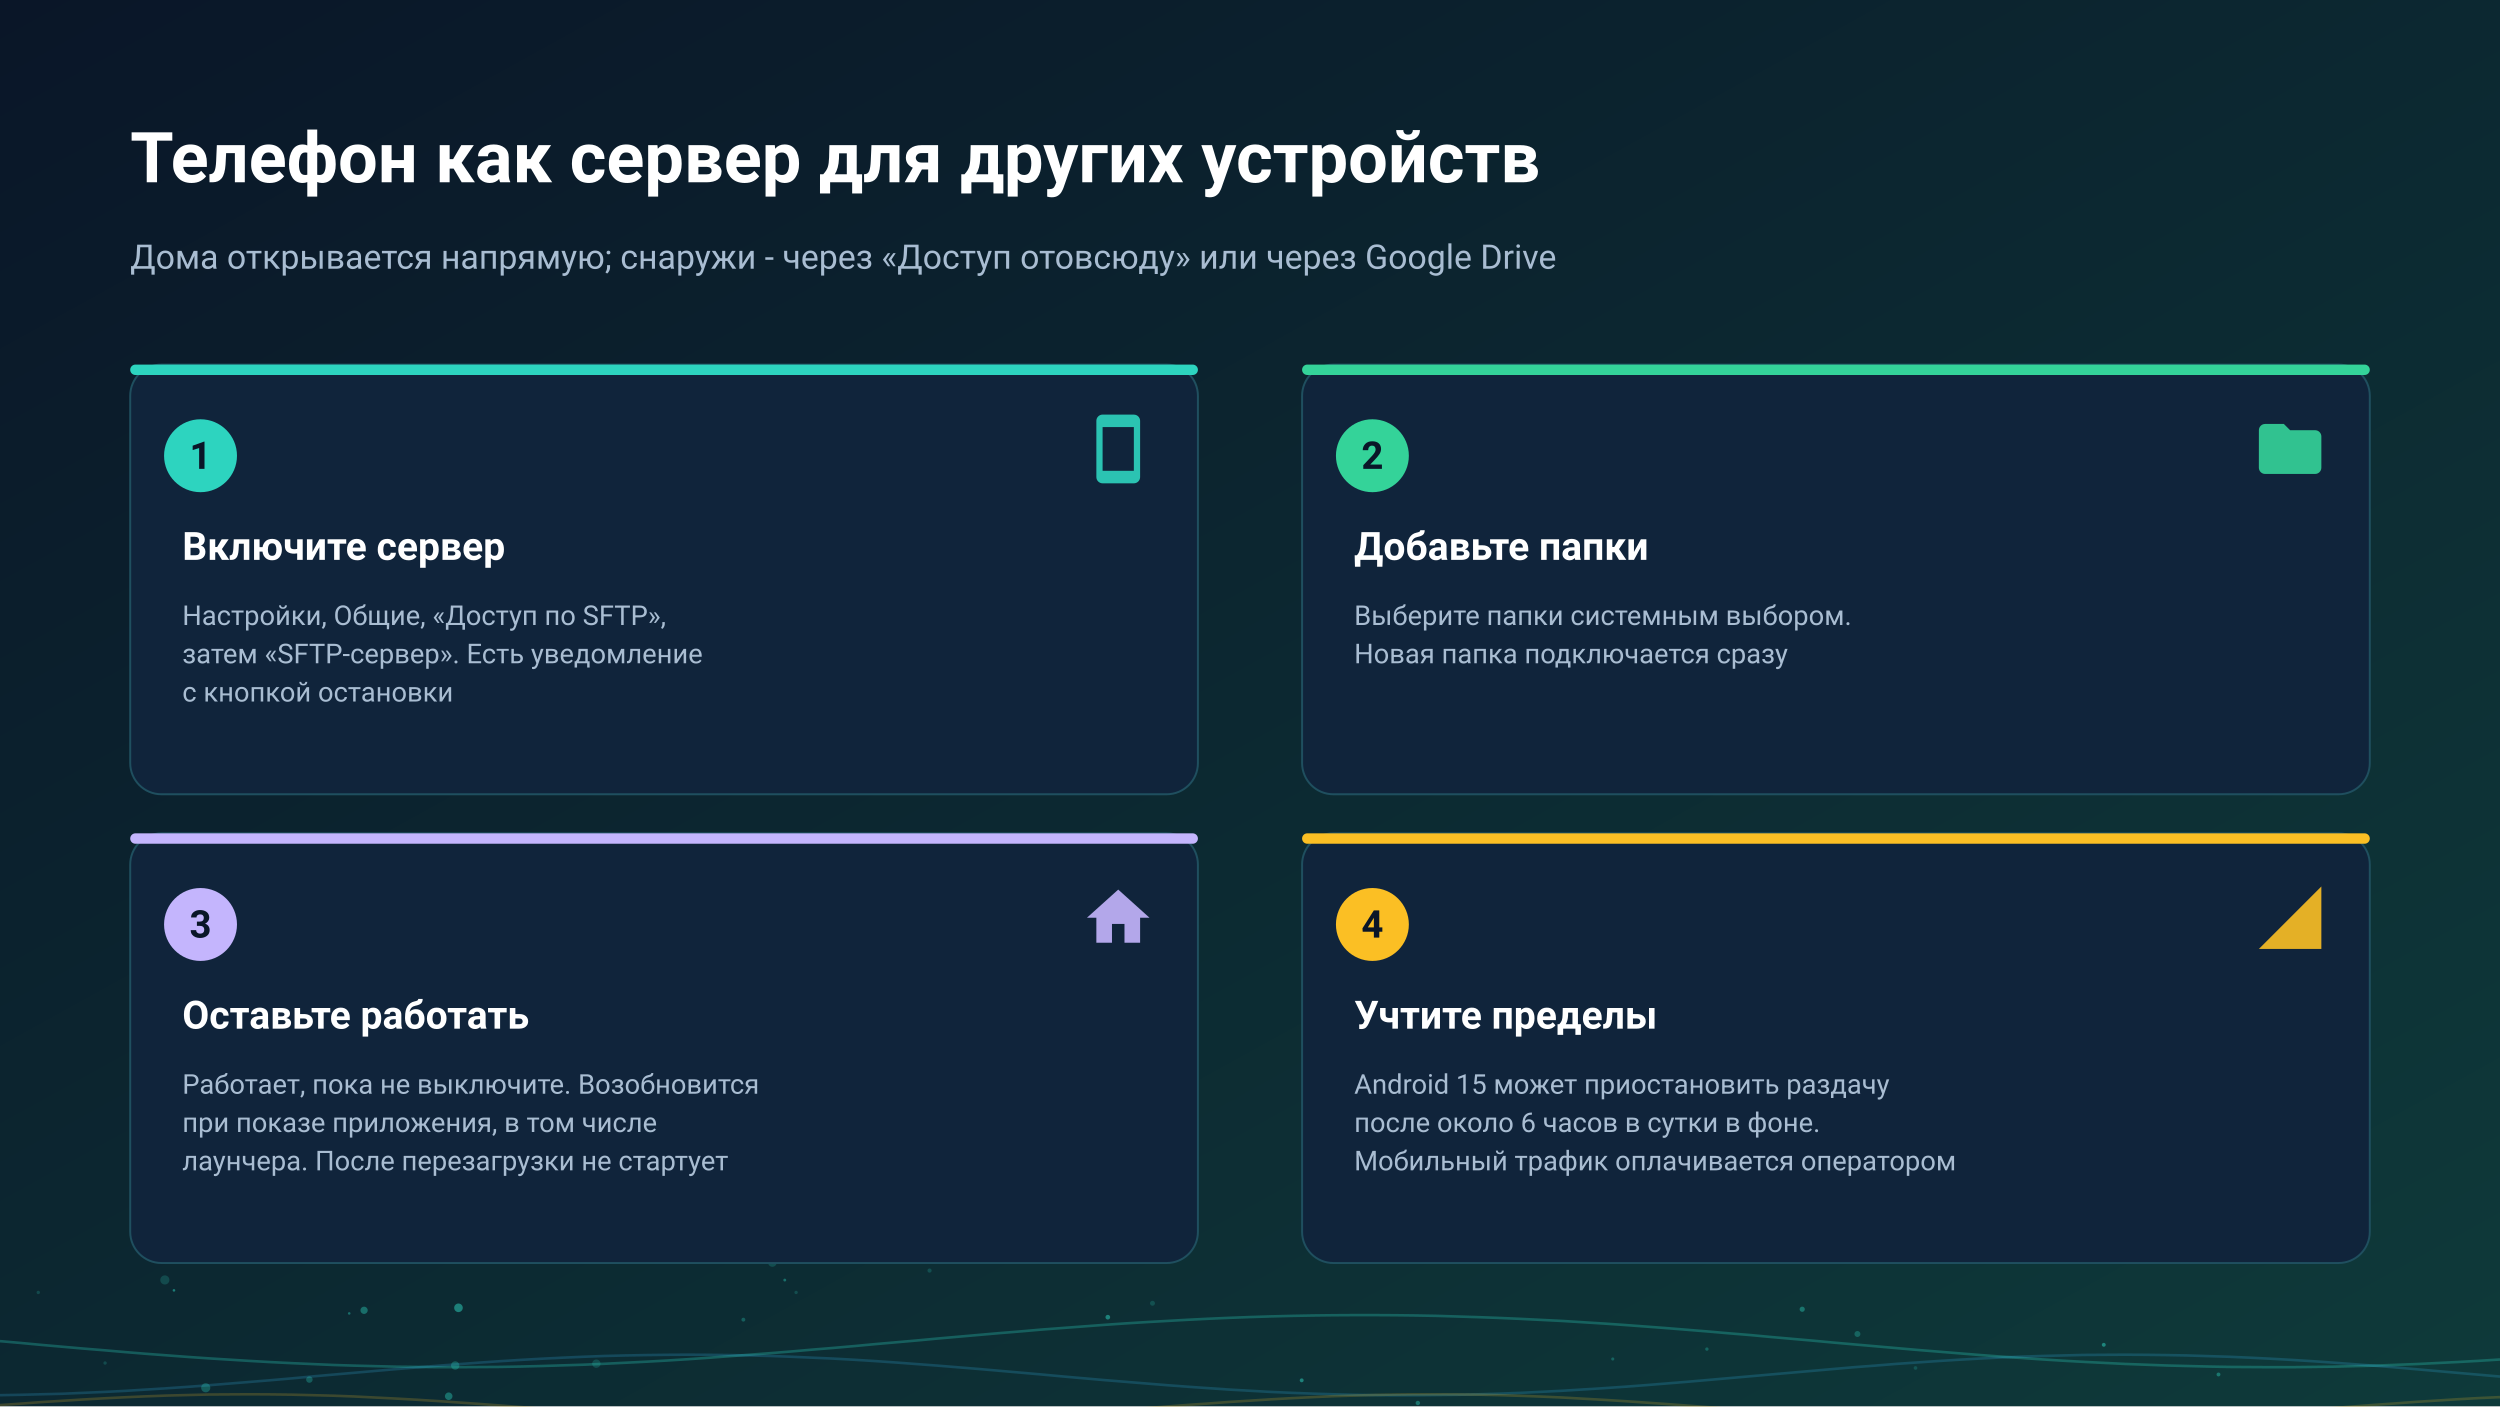
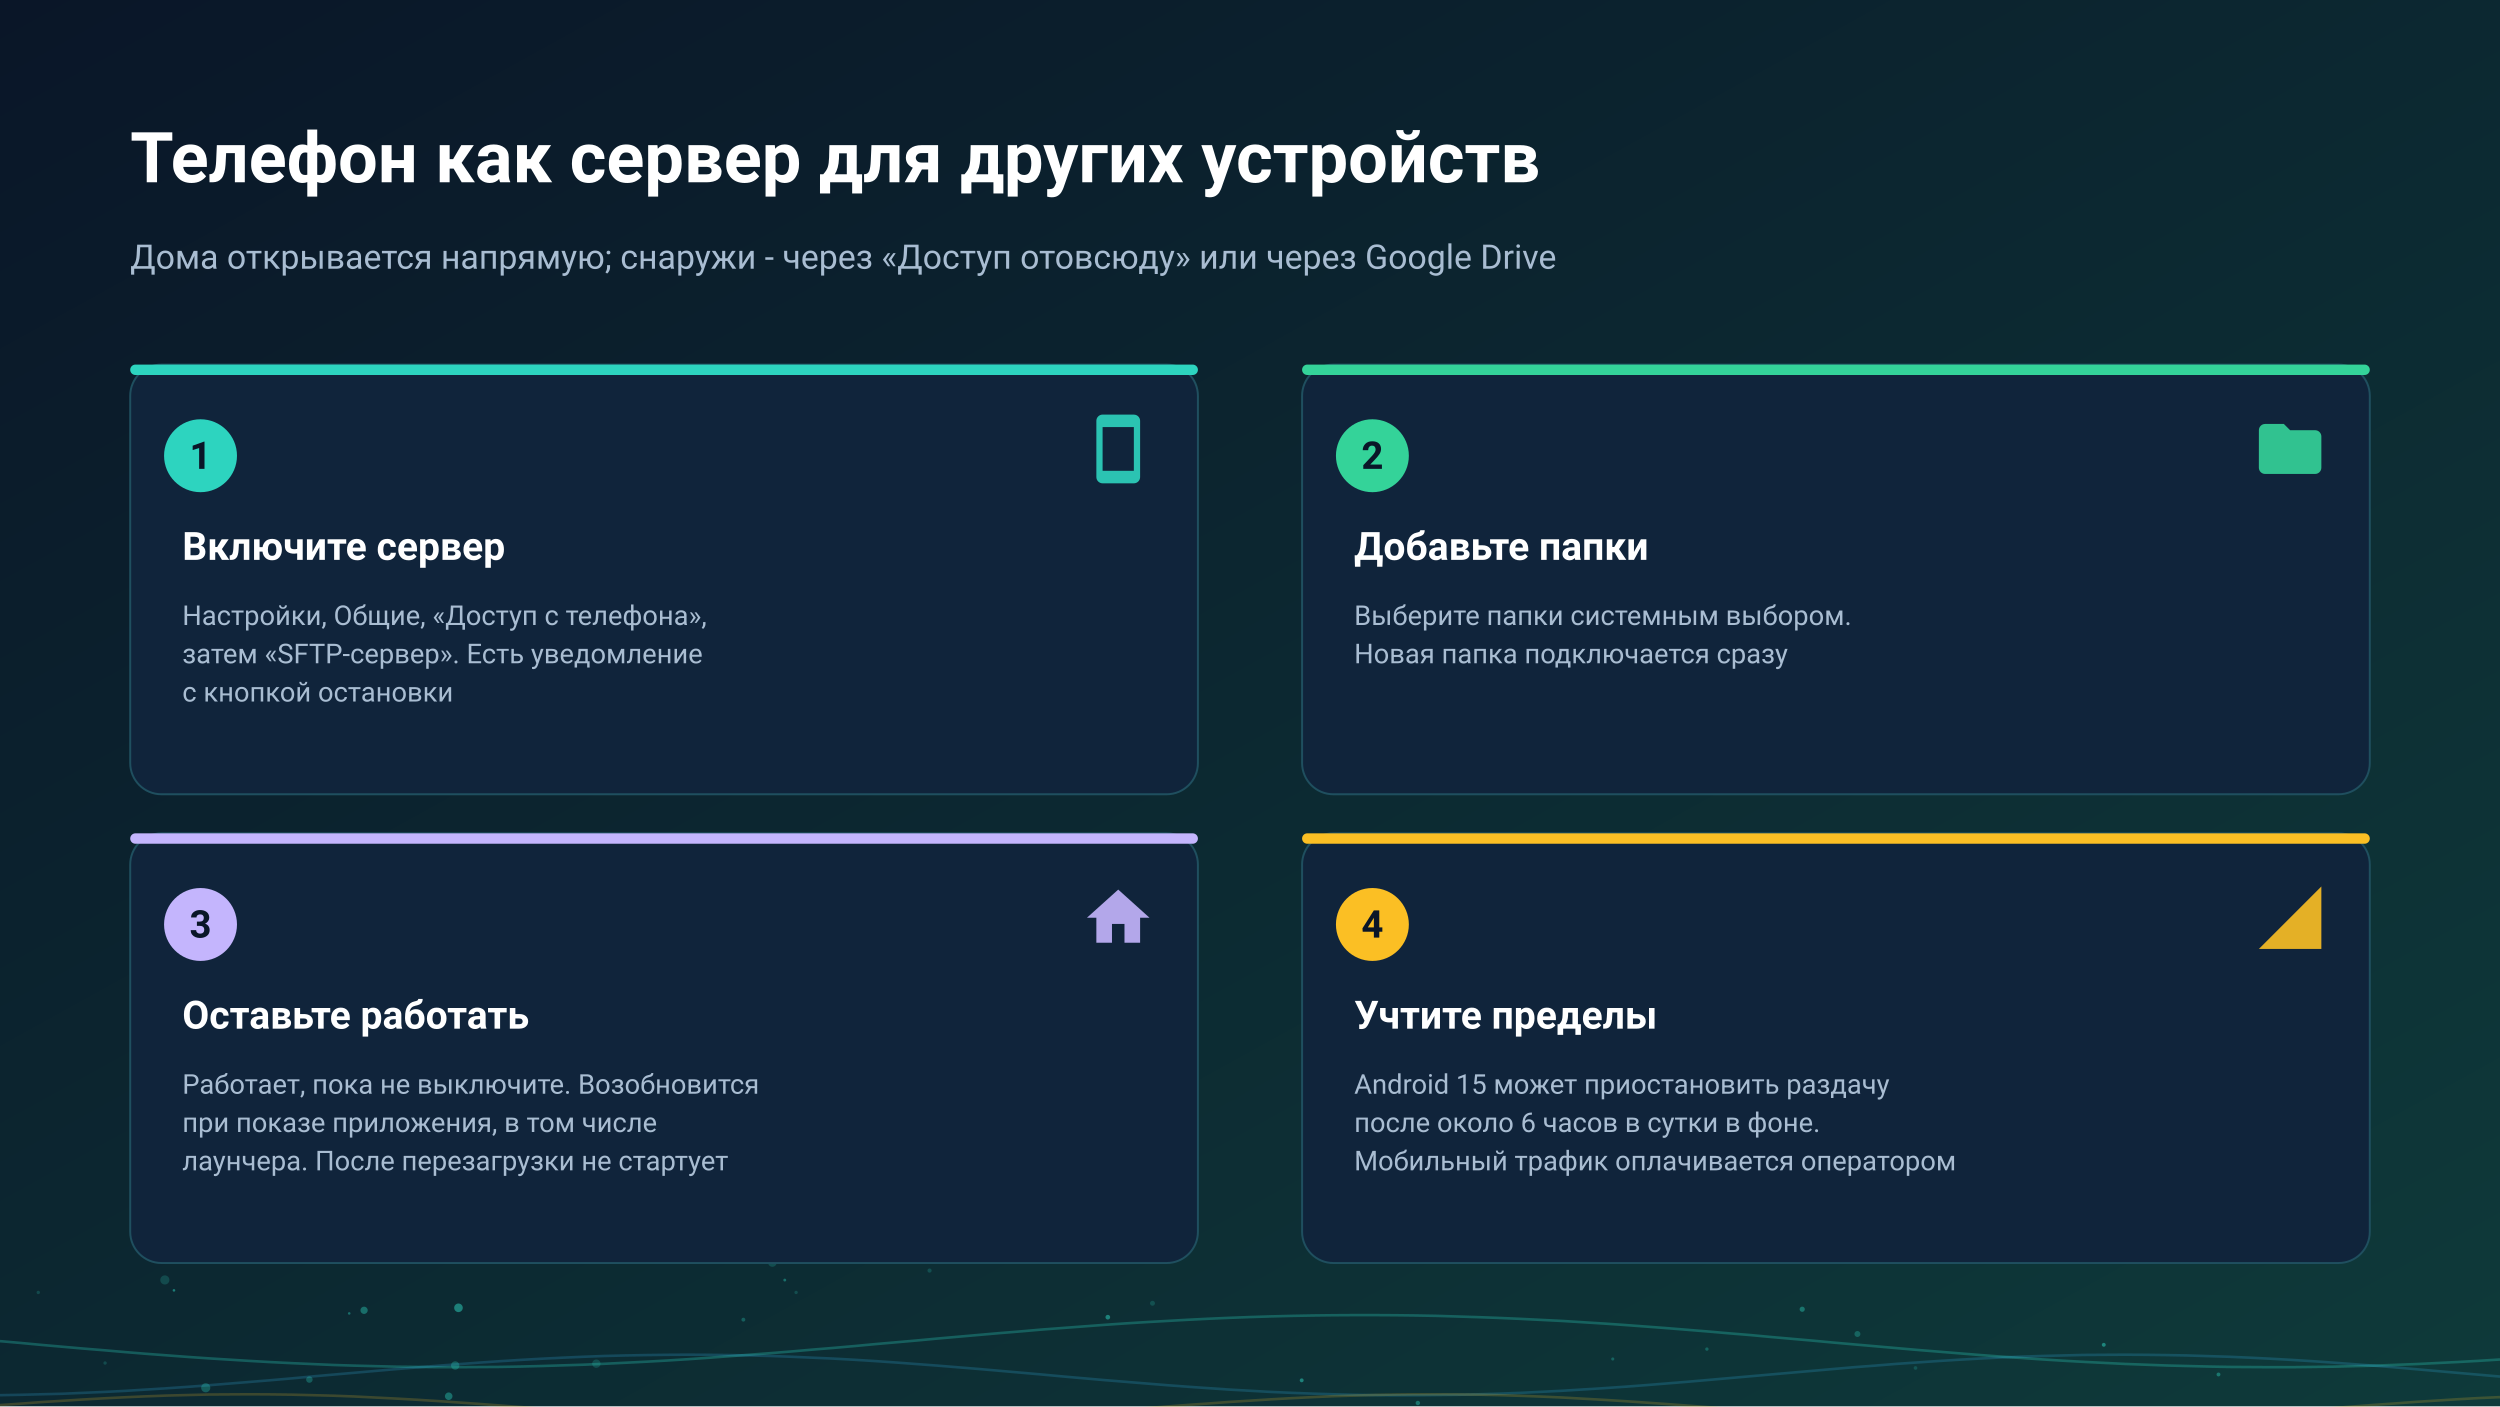
<svg xmlns="http://www.w3.org/2000/svg" viewBox="0 0 1920 1080" width="1920" height="1080" role="img" aria-labelledby="t d" lang="ru">
  <defs>
    <marker id="arr-control" viewBox="0 0 10 10" refX="8.5" refY="5" markerWidth="7" markerHeight="7" orient="auto">
      <path d="M0 0L10 5L0 10z" fill="#38bdf8" />
    </marker>
    <marker id="arr-control-s" viewBox="0 0 10 10" refX="1.5" refY="5" markerWidth="7" markerHeight="7" orient="auto">
      <path d="M10 0L0 5L10 10z" fill="#38bdf8" />
    </marker>
    <marker id="arr-tunnel" viewBox="0 0 10 10" refX="8.5" refY="5" markerWidth="7" markerHeight="7" orient="auto">
      <path d="M0 0L10 5L0 10z" fill="#34d399" />
    </marker>
    <marker id="arr-tunnel-s" viewBox="0 0 10 10" refX="1.5" refY="5" markerWidth="7" markerHeight="7" orient="auto">
      <path d="M10 0L0 5L10 10z" fill="#34d399" />
    </marker>
    <marker id="arr-media" viewBox="0 0 10 10" refX="8.5" refY="5" markerWidth="7" markerHeight="7" orient="auto">
      <path d="M0 0L10 5L0 10z" fill="#fbbf24" />
    </marker>
    <marker id="arr-media-s" viewBox="0 0 10 10" refX="1.5" refY="5" markerWidth="7" markerHeight="7" orient="auto">
      <path d="M10 0L0 5L10 10z" fill="#fbbf24" />
    </marker>
    <marker id="arr-lan" viewBox="0 0 10 10" refX="8.5" refY="5" markerWidth="7" markerHeight="7" orient="auto">
      <path d="M0 0L10 5L0 10z" fill="#c4b5fd" />
    </marker>
    <marker id="arr-lan-s" viewBox="0 0 10 10" refX="1.5" refY="5" markerWidth="7" markerHeight="7" orient="auto">
      <path d="M10 0L0 5L10 10z" fill="#c4b5fd" />
    </marker>
    <marker id="arr-danger" viewBox="0 0 10 10" refX="8.5" refY="5" markerWidth="7" markerHeight="7" orient="auto">
      <path d="M0 0L10 5L0 10z" fill="#fca5a5" />
    </marker>
    <marker id="arr-danger-s" viewBox="0 0 10 10" refX="1.5" refY="5" markerWidth="7" markerHeight="7" orient="auto">
      <path d="M10 0L0 5L10 10z" fill="#fca5a5" />
    </marker>
    <marker id="arr-server" viewBox="0 0 10 10" refX="8.5" refY="5" markerWidth="7" markerHeight="7" orient="auto">
      <path d="M0 0L10 5L0 10z" fill="#2dd4bf" />
    </marker>
    <marker id="arr-server-s" viewBox="0 0 10 10" refX="1.5" refY="5" markerWidth="7" markerHeight="7" orient="auto">
      <path d="M10 0L0 5L10 10z" fill="#2dd4bf" />
    </marker>
    <marker id="arr-muted" viewBox="0 0 10 10" refX="8.5" refY="5" markerWidth="7" markerHeight="7" orient="auto">
      <path d="M0 0L10 5L0 10z" fill="#a9bdd2" />
    </marker>
    <marker id="arr-muted-s" viewBox="0 0 10 10" refX="1.5" refY="5" markerWidth="7" markerHeight="7" orient="auto">
      <path d="M10 0L0 5L10 10z" fill="#a9bdd2" />
    </marker>
    <marker id="arr-text" viewBox="0 0 10 10" refX="8.5" refY="5" markerWidth="7" markerHeight="7" orient="auto">
      <path d="M0 0L10 5L0 10z" fill="#ffffff" />
    </marker>
    <marker id="arr-text-s" viewBox="0 0 10 10" refX="1.5" refY="5" markerWidth="7" markerHeight="7" orient="auto">
      <path d="M10 0L0 5L10 10z" fill="#ffffff" />
    </marker>
    <filter id="soft" x="-20%" y="-20%" width="140%" height="140%">
      <feDropShadow dx="0" dy="4" stdDeviation="8" flood-color="#000" flood-opacity="0.18" />
    </filter>
    <filter id="glow" x="-50%" y="-50%" width="200%" height="200%">
      <feGaussianBlur stdDeviation="14" />
    </filter>
    <linearGradient id="bgGrad" x1="0" y1="0" x2="1" y2="1">
      <stop offset="0" stop-color="#0a1628" />
      <stop offset="1" stop-color="#0e3a3a" />
    </linearGradient>
    <radialGradient id="hub" cx="0.5" cy="0.5" r="0.5">
      <stop offset="0" stop-color="#2dd4bf" stop-opacity="0.55" />
      <stop offset="1" stop-color="#2dd4bf" stop-opacity="0" />
    </radialGradient>
  </defs>
  <rect width="1920" height="1080" fill="url(#bgGrad)" />
  <g aria-hidden="true">
    <polyline points="0 1030 16 1031.4 32 1032.9 48 1034.3 64 1035.7 80 1037 96 1038.4 112 1039.7 128 1040.9 144 1042.1 160 1043.2 176 1044.2 192 1045.2 208 1046.1 224 1046.9 240 1047.6 256 1048.3 272 1048.8 288 1049.2 304 1049.6 320 1049.8 336 1050 352 1050 368 1049.9 384 1049.8 400 1049.5 416 1049.1 432 1048.6 448 1048.1 464 1047.4 480 1046.6 496 1045.8 512 1044.9 528 1043.9 544 1042.8 560 1041.6 576 1040.4 592 1039.2 608 1037.9 624 1036.5 640 1035.2 656 1033.8 672 1032.3 688 1030.9 704 1029.5 720 1028 736 1026.6 752 1025.2 768 1023.8 784 1022.5 800 1021.1 816 1019.9 832 1018.7 848 1017.5 864 1016.4 880 1015.4 896 1014.5 912 1013.6 928 1012.8 944 1012.1 960 1011.5 976 1011 992 1010.6 1008 1010.3 1024 1010.1 1040 1010 1056 1010 1072 1010.1 1088 1010.3 1104 1010.6 1120 1011.1 1136 1011.6 1152 1012.2 1168 1012.9 1184 1013.7 1200 1014.5 1216 1015.5 1232 1016.5 1248 1017.6 1264 1018.8 1280 1020 1296 1021.3 1312 1022.6 1328 1024 1344 1025.3 1360 1026.8 1376 1028.2 1392 1029.6 1408 1031.1 1424 1032.5 1440 1033.9 1456 1035.3 1472 1036.7 1488 1038 1504 1039.3 1520 1040.6 1536 1041.8 1552 1042.9 1568 1044 1584 1045 1600 1045.9 1616 1046.7 1632 1047.5 1648 1048.1 1664 1048.7 1680 1049.1 1696 1049.5 1712 1049.8 1728 1049.9 1744 1050 1760 1050 1776 1049.8 1792 1049.6 1808 1049.2 1824 1048.8 1840 1048.2 1856 1047.6 1872 1046.8 1888 1046 1904 1045.1 1920 1044.1" fill="none" stroke="#2dd4bf" stroke-width="2" opacity="0.3" />
    <polyline points="0 1071.5 16 1071.2 32 1070.8 48 1070.4 64 1069.7 80 1069 96 1068.2 112 1067.2 128 1066.2 144 1065.1 160 1063.9 176 1062.6 192 1061.3 208 1060 224 1058.6 240 1057.1 256 1055.7 272 1054.3 288 1052.9 304 1051.5 320 1050.2 336 1048.9 352 1047.7 368 1046.5 384 1045.4 400 1044.4 416 1043.5 432 1042.7 448 1042 464 1041.4 480 1041 496 1040.7 512 1040.5 528 1040.4 544 1040.5 560 1040.7 576 1041 592 1041.4 608 1042 624 1042.7 640 1043.4 656 1044.3 672 1045.3 688 1046.4 704 1047.6 720 1048.8 736 1050.1 752 1051.4 768 1052.8 784 1054.2 800 1055.6 816 1057.1 832 1058.5 848 1059.9 864 1061.2 880 1062.5 896 1063.8 912 1065 928 1066.1 944 1067.2 960 1068.1 976 1069 992 1069.7 1008 1070.3 1024 1070.8 1040 1071.2 1056 1071.5 1072 1071.6 1088 1071.6 1104 1071.4 1120 1071.2 1136 1070.8 1152 1070.3 1168 1069.7 1184 1068.9 1200 1068.1 1216 1067.1 1232 1066.1 1248 1065 1264 1063.8 1280 1062.5 1296 1061.2 1312 1059.8 1328 1058.4 1344 1057 1360 1055.6 1376 1054.2 1392 1052.8 1408 1051.4 1424 1050 1440 1048.8 1456 1047.5 1472 1046.4 1488 1045.3 1504 1044.3 1520 1043.4 1536 1042.6 1552 1041.9 1568 1041.4 1584 1041 1600 1040.6 1616 1040.5 1632 1040.4 1648 1040.5 1664 1040.7 1680 1041 1696 1041.5 1712 1042 1728 1042.7 1744 1043.5 1760 1044.4 1776 1045.4 1792 1046.5 1808 1047.7 1824 1048.9 1840 1050.2 1856 1051.6 1872 1053 1888 1054.4 1904 1055.8 1920 1057.2" fill="none" stroke="#38bdf8" stroke-width="2" opacity="0.2" />
    <polyline points="0 1079.1 16 1078 32 1076.8 48 1075.8 64 1074.8 80 1073.9 96 1073.1 112 1072.4 128 1071.8 144 1071.4 160 1071 176 1070.9 192 1070.8 208 1070.9 224 1071.1 240 1071.5 256 1071.9 272 1072.5 288 1073.3 304 1074.1 320 1075 336 1076 352 1077.1 368 1078.2 384 1079.4 400 1080.6 416 1081.9 432 1083.1 448 1084.3 464 1085.5 480 1086.7 496 1087.8 512 1088.8 528 1089.7 544 1090.6 560 1091.3 576 1091.9 592 1092.4 608 1092.8 624 1093.1 640 1093.2 656 1093.2 672 1093 688 1092.7 704 1092.3 720 1091.8 736 1091.1 752 1090.3 768 1089.4 784 1088.5 800 1087.4 816 1086.3 832 1085.1 848 1083.9 864 1082.7 880 1081.5 896 1080.2 912 1079 928 1077.9 944 1076.7 960 1075.7 976 1074.7 992 1073.8 1008 1073 1024 1072.3 1040 1071.8 1056 1071.3 1072 1071 1088 1070.8 1104 1070.8 1120 1070.9 1136 1071.1 1152 1071.5 1168 1072 1184 1072.6 1200 1073.3 1216 1074.2 1232 1075.1 1248 1076.1 1264 1077.2 1280 1078.3 1296 1079.5 1312 1080.7 1328 1082 1344 1083.2 1360 1084.4 1376 1085.6 1392 1086.8 1408 1087.8 1424 1088.9 1440 1089.8 1456 1090.6 1472 1091.4 1488 1092 1504 1092.5 1520 1092.9 1536 1093.1 1552 1093.2 1568 1093.2 1584 1093 1600 1092.7 1616 1092.3 1632 1091.7 1648 1091 1664 1090.2 1680 1089.4 1696 1088.4 1712 1087.3 1728 1086.2 1744 1085 1760 1083.8 1776 1082.6 1792 1081.4 1808 1080.1 1824 1078.9 1840 1077.8 1856 1076.6 1872 1075.6 1888 1074.6 1904 1073.7 1920 1073" fill="none" stroke="#fbbf24" stroke-width="2" opacity="0.2" />
    <circle cx="1825" cy="1105.3" r="3" fill="#2dd4bf" stroke="none" stroke-width="2" opacity="0.5" />
    <circle cx="1384.1" cy="1005.5" r="2" fill="#2dd4bf" stroke="none" stroke-width="2" opacity="0.4" />
    <circle cx="412.3" cy="1151.5" r="2.7" fill="#2dd4bf" stroke="none" stroke-width="2" opacity="0.3" />
    <circle cx="973.8" cy="1087.9" r="3.6" fill="#2dd4bf" stroke="none" stroke-width="2" opacity="0.3" />
    <circle cx="126.6" cy="983" r="3.5" fill="#2dd4bf" stroke="none" stroke-width="2" opacity="0.2" />
    <circle cx="279.6" cy="1006.3" r="2.8" fill="#2dd4bf" stroke="none" stroke-width="2" opacity="0.4" />
    <circle cx="1305.6" cy="1150.8" r="2.4" fill="#2dd4bf" stroke="none" stroke-width="2" opacity="0.5" />
    <circle cx="593.2" cy="969.6" r="3.3" fill="#2dd4bf" stroke="none" stroke-width="2" opacity="0.2" />
    <circle cx="611.4" cy="992.6" r="1.3" fill="#2dd4bf" stroke="none" stroke-width="2" opacity="0.2" />
    <circle cx="602.7" cy="983.1" r="1.1" fill="#2dd4bf" stroke="none" stroke-width="2" opacity="0.4" />
    <circle cx="349.6" cy="1048.7" r="3.2" fill="#2dd4bf" stroke="none" stroke-width="2" opacity="0.3" />
    <circle cx="344.6" cy="1072.3" r="2.9" fill="#2dd4bf" stroke="none" stroke-width="2" opacity="0.4" />
    <circle cx="237.6" cy="1059.5" r="2.5" fill="#2dd4bf" stroke="none" stroke-width="2" opacity="0.3" />
    <circle cx="1703.8" cy="1055.6" r="1.5" fill="#2dd4bf" stroke="none" stroke-width="2" opacity="0.4" />
    <circle cx="133.6" cy="991" r="1" fill="#2dd4bf" stroke="none" stroke-width="2" opacity="0.5" />
    <circle cx="1471.1" cy="1050.6" r="1.4" fill="#2dd4bf" stroke="none" stroke-width="2" opacity="0.2" />
    <circle cx="158" cy="1065.8" r="3.5" fill="#2dd4bf" stroke="none" stroke-width="2" opacity="0.3" />
    <circle cx="1032.2" cy="1112.8" r="3.5" fill="#2dd4bf" stroke="none" stroke-width="2" opacity="0.5" />
    <circle cx="268.2" cy="1008.7" r="1" fill="#2dd4bf" stroke="none" stroke-width="2" opacity="0.4" />
    <circle cx="885.1" cy="1000.9" r="1.9" fill="#2dd4bf" stroke="none" stroke-width="2" opacity="0.2" />
    <circle cx="420" cy="1141.9" r="3" fill="#2dd4bf" stroke="none" stroke-width="2" opacity="0.5" />
    <circle cx="1080.7" cy="1083.7" r="1.5" fill="#2dd4bf" stroke="none" stroke-width="2" opacity="0.5" />
    <circle cx="80.7" cy="1046.8" r="1.3" fill="#2dd4bf" stroke="none" stroke-width="2" opacity="0.2" />
    <circle cx="352.1" cy="1004.4" r="3.3" fill="#2dd4bf" stroke="none" stroke-width="2" opacity="0.5" />
    <circle cx="660.7" cy="1107.3" r="1.8" fill="#2dd4bf" stroke="none" stroke-width="2" opacity="0.4" />
    <circle cx="1238.6" cy="1043.7" r="1.2" fill="#2dd4bf" stroke="none" stroke-width="2" opacity="0.3" />
    <circle cx="1116.1" cy="1094.4" r="1.2" fill="#2dd4bf" stroke="none" stroke-width="2" opacity="0.4" />
    <circle cx="999.7" cy="1060.1" r="1.5" fill="#2dd4bf" stroke="none" stroke-width="2" opacity="0.5" />
    <circle cx="1699.6" cy="1145.4" r="2.4" fill="#2dd4bf" stroke="none" stroke-width="2" opacity="0.5" />
    <circle cx="1426.5" cy="1024.5" r="2.3" fill="#2dd4bf" stroke="none" stroke-width="2" opacity="0.3" />
    <circle cx="713.9" cy="975.8" r="1.6" fill="#2dd4bf" stroke="none" stroke-width="2" opacity="0.2" />
    <circle cx="1264.8" cy="1133.5" r="2.8" fill="#2dd4bf" stroke="none" stroke-width="2" opacity="0.5" />
    <circle cx="850.8" cy="1011.6" r="1.8" fill="#2dd4bf" stroke="none" stroke-width="2" opacity="0.5" />
    <circle cx="1831.8" cy="1102.6" r="2.1" fill="#2dd4bf" stroke="none" stroke-width="2" opacity="0.5" />
    <circle cx="1615.7" cy="1032.8" r="1.5" fill="#2dd4bf" stroke="none" stroke-width="2" opacity="0.5" />
    <circle cx="1088.9" cy="1077.5" r="1.7" fill="#2dd4bf" stroke="none" stroke-width="2" opacity="0.4" />
    <circle cx="570.9" cy="1013.5" r="1.5" fill="#2dd4bf" stroke="none" stroke-width="2" opacity="0.3" />
    <circle cx="1437.8" cy="944.6" r="3.4" fill="#2dd4bf" stroke="none" stroke-width="2" opacity="0.6" />
    <circle cx="467" cy="1136.6" r="1.6" fill="#2dd4bf" stroke="none" stroke-width="2" opacity="0.4" />
    <circle cx="471.5" cy="945.3" r="2.8" fill="#2dd4bf" stroke="none" stroke-width="2" opacity="0.5" />
    <circle cx="29.4" cy="992.6" r="1.3" fill="#2dd4bf" stroke="none" stroke-width="2" opacity="0.2" />
    <circle cx="458" cy="1047.3" r="3.2" fill="#2dd4bf" stroke="none" stroke-width="2" opacity="0.2" />
    <circle cx="960.1" cy="1115.3" r="1" fill="#2dd4bf" stroke="none" stroke-width="2" opacity="0.3" />
    <circle cx="383.1" cy="1084.4" r="3.2" fill="#2dd4bf" stroke="none" stroke-width="2" opacity="0.5" />
    <circle cx="1709.5" cy="1100.5" r="3" fill="#2dd4bf" stroke="none" stroke-width="2" opacity="0.3" />
    <circle cx="1310.9" cy="1036.1" r="1.3" fill="#2dd4bf" stroke="none" stroke-width="2" opacity="0.3" />
  </g>
  <text x="100" y="140" font-family="'Segoe UI', Roboto, 'Noto Sans', 'Helvetica Neue', Arial, sans-serif" font-size="54" font-weight="700" fill="#ffffff" text-anchor="start">
    <tspan x="100" dy="0">Телефон как сервер для других устройств</tspan>
  </text>
  <text x="100" y="206.4" font-family="'Segoe UI', Roboto, 'Noto Sans', 'Helvetica Neue', Arial, sans-serif" font-size="26" font-weight="400" fill="#a9bdd2" text-anchor="start">
    <tspan x="100" dy="0">Дома открывается напрямую; снаружи - через «Доступ отовсюду» или через Google Drive</tspan>
  </text>
  <rect x="100" y="280" width="820" height="330" rx="24" fill="#10243b" stroke="#1f4f5f" stroke-width="1.5" />
  <rect x="100" y="280" width="820" height="8" rx="4" fill="#2dd4bf" stroke="none" stroke-width="1.5" />
  <circle cx="154" cy="350" r="28" fill="#2dd4bf" stroke="none" stroke-width="2" />
  <text x="154" y="360.1" font-family="'Segoe UI', Roboto, 'Noto Sans', 'Helvetica Neue', Arial, sans-serif" font-size="29.4" font-weight="700" fill="#0a1628" text-anchor="middle">
    <tspan x="154" dy="0">1</tspan>
  </text>
  <g transform="translate(830 316) scale(2.4)" opacity="0.9">
    <path d="M17 1.01L7 1c-1.1 0-2 .9-2 2v18c0 1.1.9 2 2 2h10c1.1 0 2-.9 2-2V3c0-1.1-.9-1.99-2-1.99zM17 19H7V5h10v14z" fill="#2dd4bf" />
  </g>
  <text x="140" y="430" font-family="'Segoe UI', Roboto, 'Noto Sans', 'Helvetica Neue', Arial, sans-serif" font-size="30" font-weight="700" fill="#ffffff" text-anchor="start">
    <tspan x="140" dy="0">Включите сервер</tspan>
  </text>
  <text x="140" y="480" font-family="'Segoe UI', Roboto, 'Noto Sans', 'Helvetica Neue', Arial, sans-serif" font-size="21" font-weight="400" fill="#a9bdd2" text-anchor="start">
-     <tspan x="140" dy="0">Настройки, Общие, «Доступ по SFTP»,</tspan>
+     <tspan x="140" dy="0">Настройки, Общие, «Доступ с телефона»,</tspan>
    <tspan x="140" dy="29.4">затем «SFTP-сервер». Есть уведомление</tspan>
    <tspan x="140" dy="29.4">с кнопкой остановки</tspan>
  </text>
  <rect x="1000" y="280" width="820" height="330" rx="24" fill="#10243b" stroke="#1f4f5f" stroke-width="1.5" />
  <rect x="1000" y="280" width="820" height="8" rx="4" fill="#34d399" stroke="none" stroke-width="1.5" />
  <circle cx="1054" cy="350" r="28" fill="#34d399" stroke="none" stroke-width="2" />
  <text x="1054" y="360.1" font-family="'Segoe UI', Roboto, 'Noto Sans', 'Helvetica Neue', Arial, sans-serif" font-size="29.4" font-weight="700" fill="#0a1628" text-anchor="middle">
    <tspan x="1054" dy="0">2</tspan>
  </text>
  <g transform="translate(1730 316) scale(2.4)" opacity="0.9">
    <path d="M10 4H4c-1.1 0-1.99.9-1.99 2L2 18c0 1.1.9 2 2 2h16c1.1 0 2-.9 2-2V8c0-1.1-.9-2-2-2h-8l-2-2z" fill="#34d399" />
  </g>
  <text x="1040" y="430" font-family="'Segoe UI', Roboto, 'Noto Sans', 'Helvetica Neue', Arial, sans-serif" font-size="30" font-weight="700" fill="#ffffff" text-anchor="start">
    <tspan x="1040" dy="0">Добавьте папки</tspan>
  </text>
  <text x="1040" y="480" font-family="'Segoe UI', Roboto, 'Noto Sans', 'Helvetica Neue', Arial, sans-serif" font-size="21" font-weight="400" fill="#a9bdd2" text-anchor="start">
    <tspan x="1040" dy="0">Выберите папки системным выбором.</tspan>
    <tspan x="1040" dy="29.4">Новая папка подключается сразу</tspan>
  </text>
  <rect x="100" y="640" width="820" height="330" rx="24" fill="#10243b" stroke="#1f4f5f" stroke-width="1.5" />
  <rect x="100" y="640" width="820" height="8" rx="4" fill="#c4b5fd" stroke="none" stroke-width="1.5" />
  <circle cx="154" cy="710" r="28" fill="#c4b5fd" stroke="none" stroke-width="2" />
  <text x="154" y="720.1" font-family="'Segoe UI', Roboto, 'Noto Sans', 'Helvetica Neue', Arial, sans-serif" font-size="29.4" font-weight="700" fill="#0a1628" text-anchor="middle">
    <tspan x="154" dy="0">3</tspan>
  </text>
  <g transform="translate(830 676) scale(2.4)" opacity="0.9">
    <path d="M10 20v-6h4v6h5v-8h3L12 3 2 12h3v8z" fill="#c4b5fd" />
  </g>
  <text x="140" y="790" font-family="'Segoe UI', Roboto, 'Noto Sans', 'Helvetica Neue', Arial, sans-serif" font-size="30" font-weight="700" fill="#ffffff" text-anchor="start">
    <tspan x="140" dy="0">Оставьте работать</tspan>
  </text>
  <text x="140" y="840" font-family="'Segoe UI', Roboto, 'Noto Sans', 'Helvetica Neue', Arial, sans-serif" font-size="21" font-weight="400" fill="#a9bdd2" text-anchor="start">
    <tspan x="140" dy="0">Работает, пока не выключите. Возобновится</tspan>
    <tspan x="140" dy="29.4">при показе приложения, в том числе</tspan>
    <tspan x="140" dy="29.4">лаунчера. После перезагрузки не стартует</tspan>
  </text>
  <rect x="1000" y="640" width="820" height="330" rx="24" fill="#10243b" stroke="#1f4f5f" stroke-width="1.5" />
  <rect x="1000" y="640" width="820" height="8" rx="4" fill="#fbbf24" stroke="none" stroke-width="1.5" />
  <circle cx="1054" cy="710" r="28" fill="#fbbf24" stroke="none" stroke-width="2" />
  <text x="1054" y="720.1" font-family="'Segoe UI', Roboto, 'Noto Sans', 'Helvetica Neue', Arial, sans-serif" font-size="29.4" font-weight="700" fill="#0a1628" text-anchor="middle">
    <tspan x="1054" dy="0">4</tspan>
  </text>
  <g transform="translate(1730 676) scale(2.4)" opacity="0.9">
    <path d="M2 22h20V2z" fill="#fbbf24" />
  </g>
  <text x="1040" y="790" font-family="'Segoe UI', Roboto, 'Noto Sans', 'Helvetica Neue', Arial, sans-serif" font-size="30" font-weight="700" fill="#ffffff" text-anchor="start">
    <tspan x="1040" dy="0">Учтите пределы</tspan>
  </text>
  <text x="1040" y="840" font-family="'Segoe UI', Roboto, 'Noto Sans', 'Helvetica Neue', Arial, sans-serif" font-size="21" font-weight="400" fill="#a9bdd2" text-anchor="start">
    <tspan x="1040" dy="0">Android 15 может приостановить раздачу</tspan>
    <tspan x="1040" dy="29.4">после около 6 часов в сутки в фоне.</tspan>
    <tspan x="1040" dy="29.4">Мобильный трафик оплачивается оператором</tspan>
  </text>
</svg>
